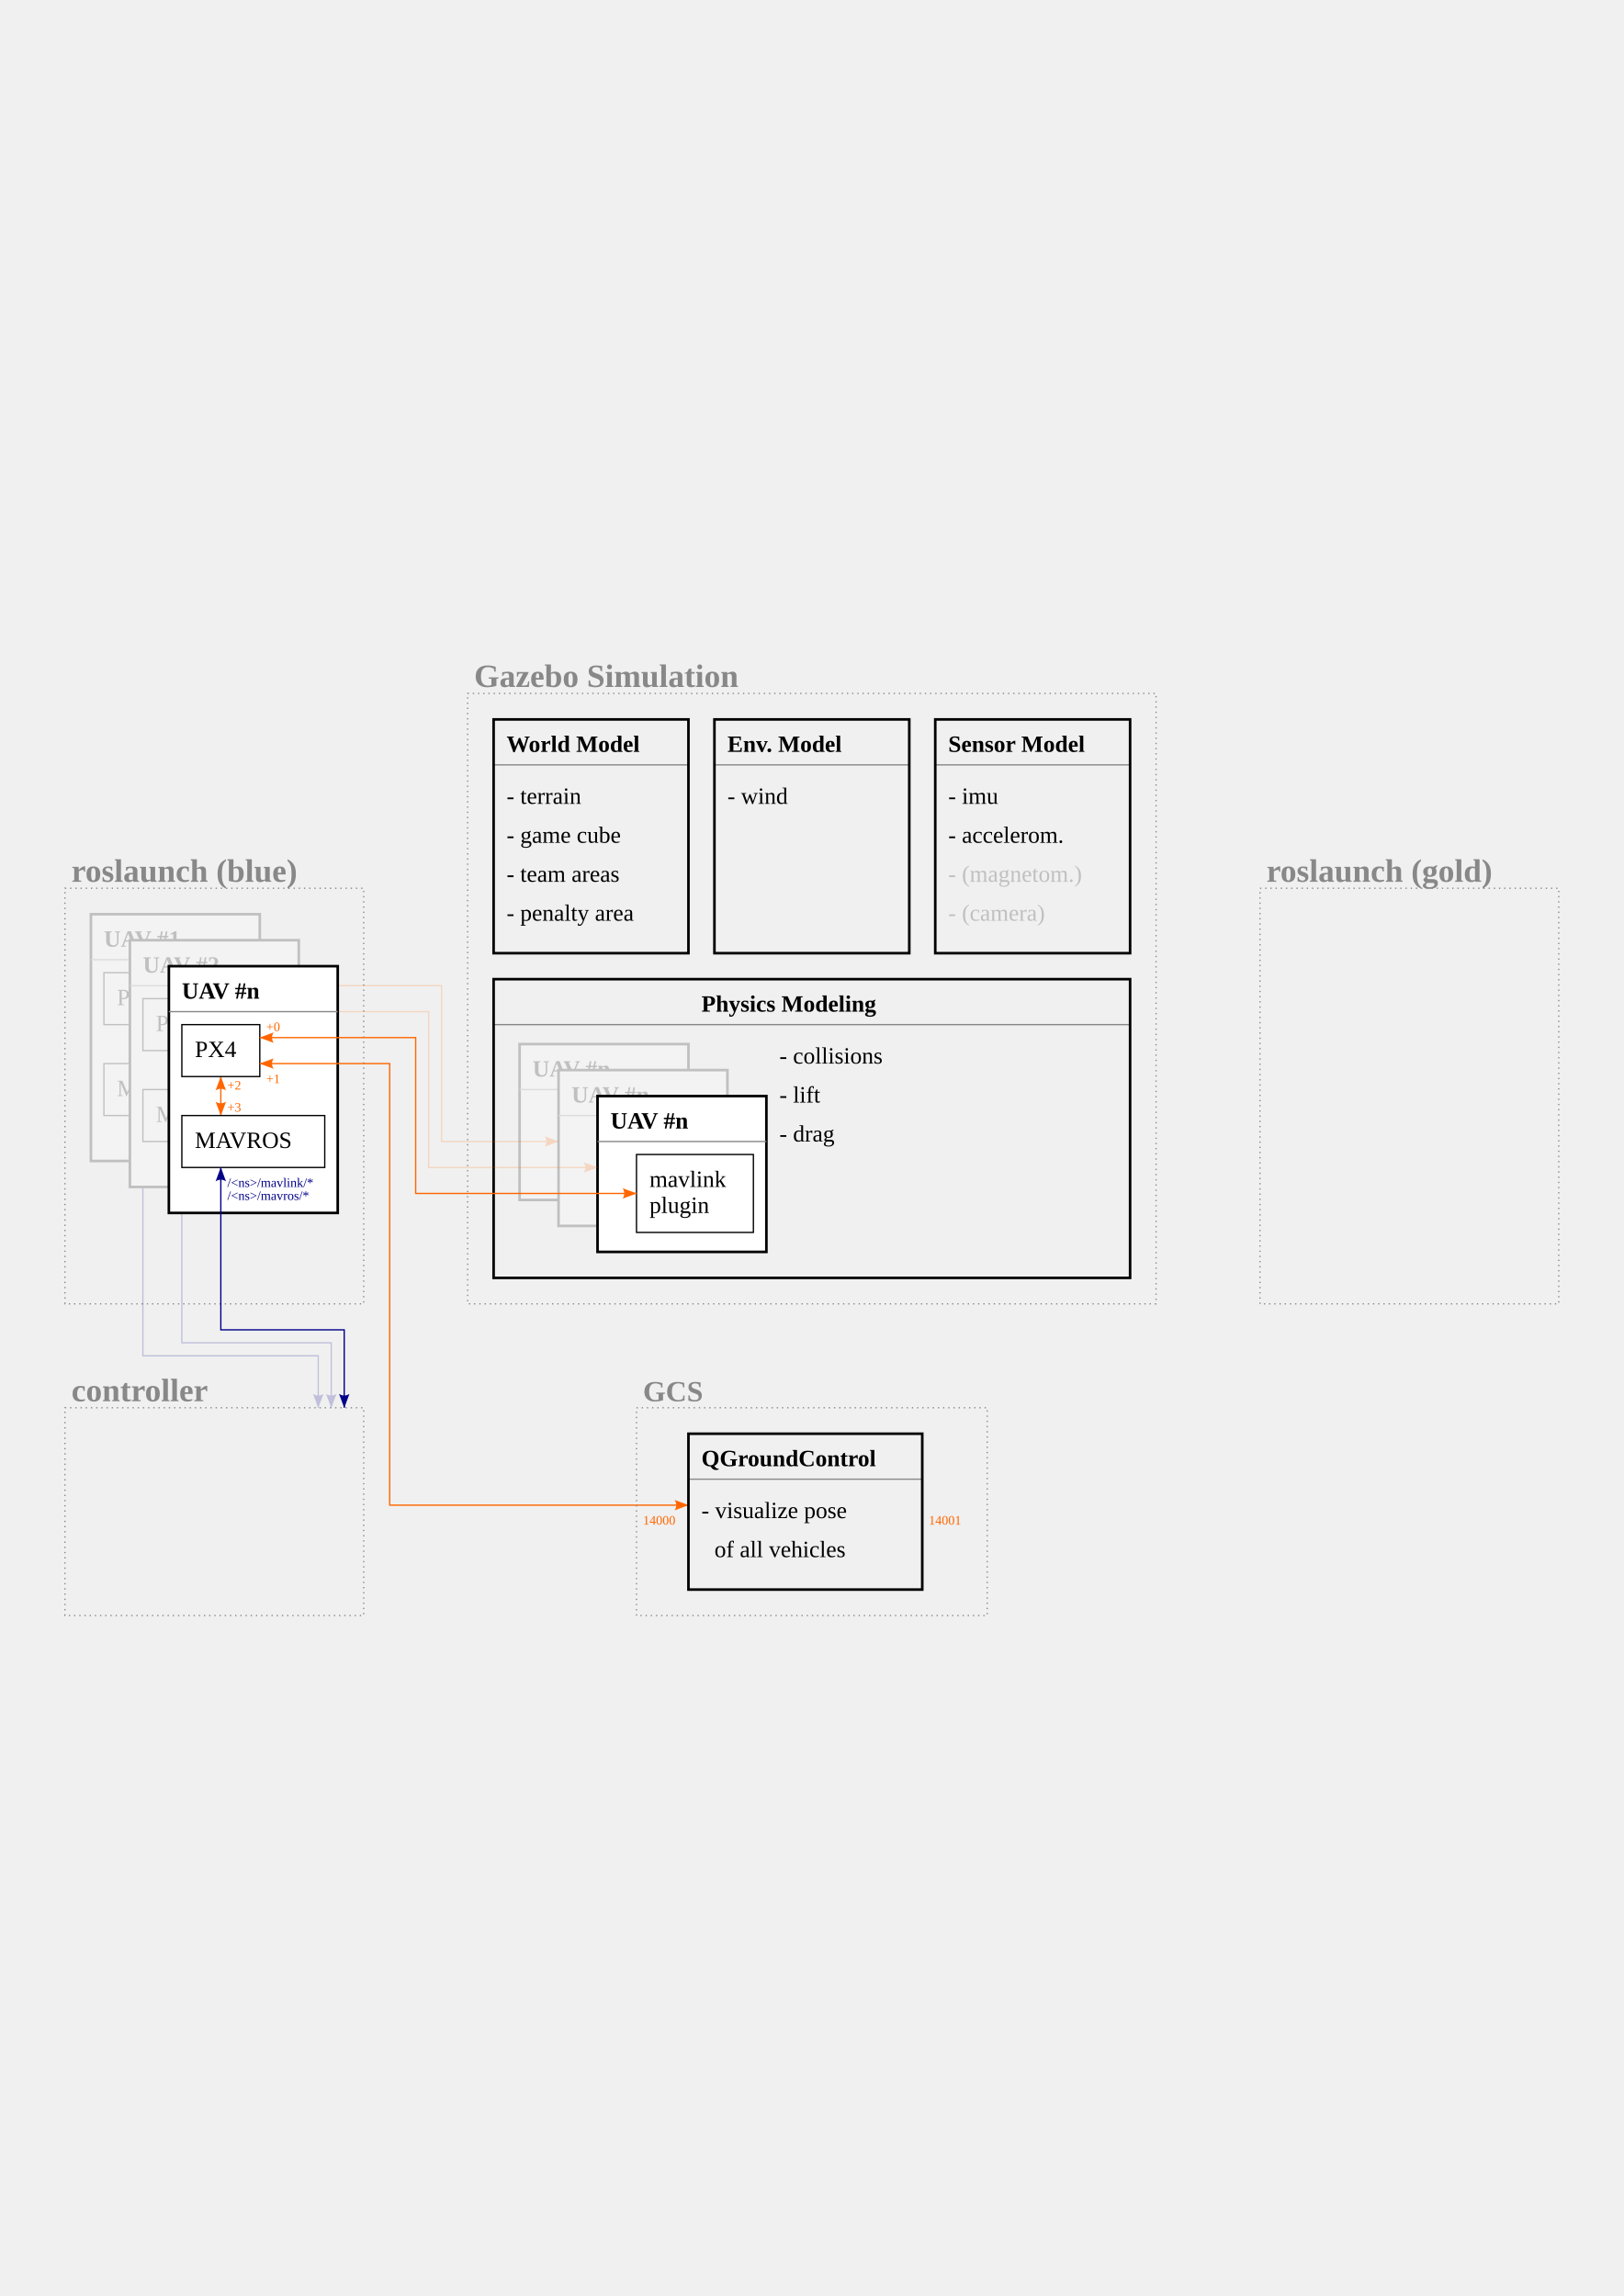
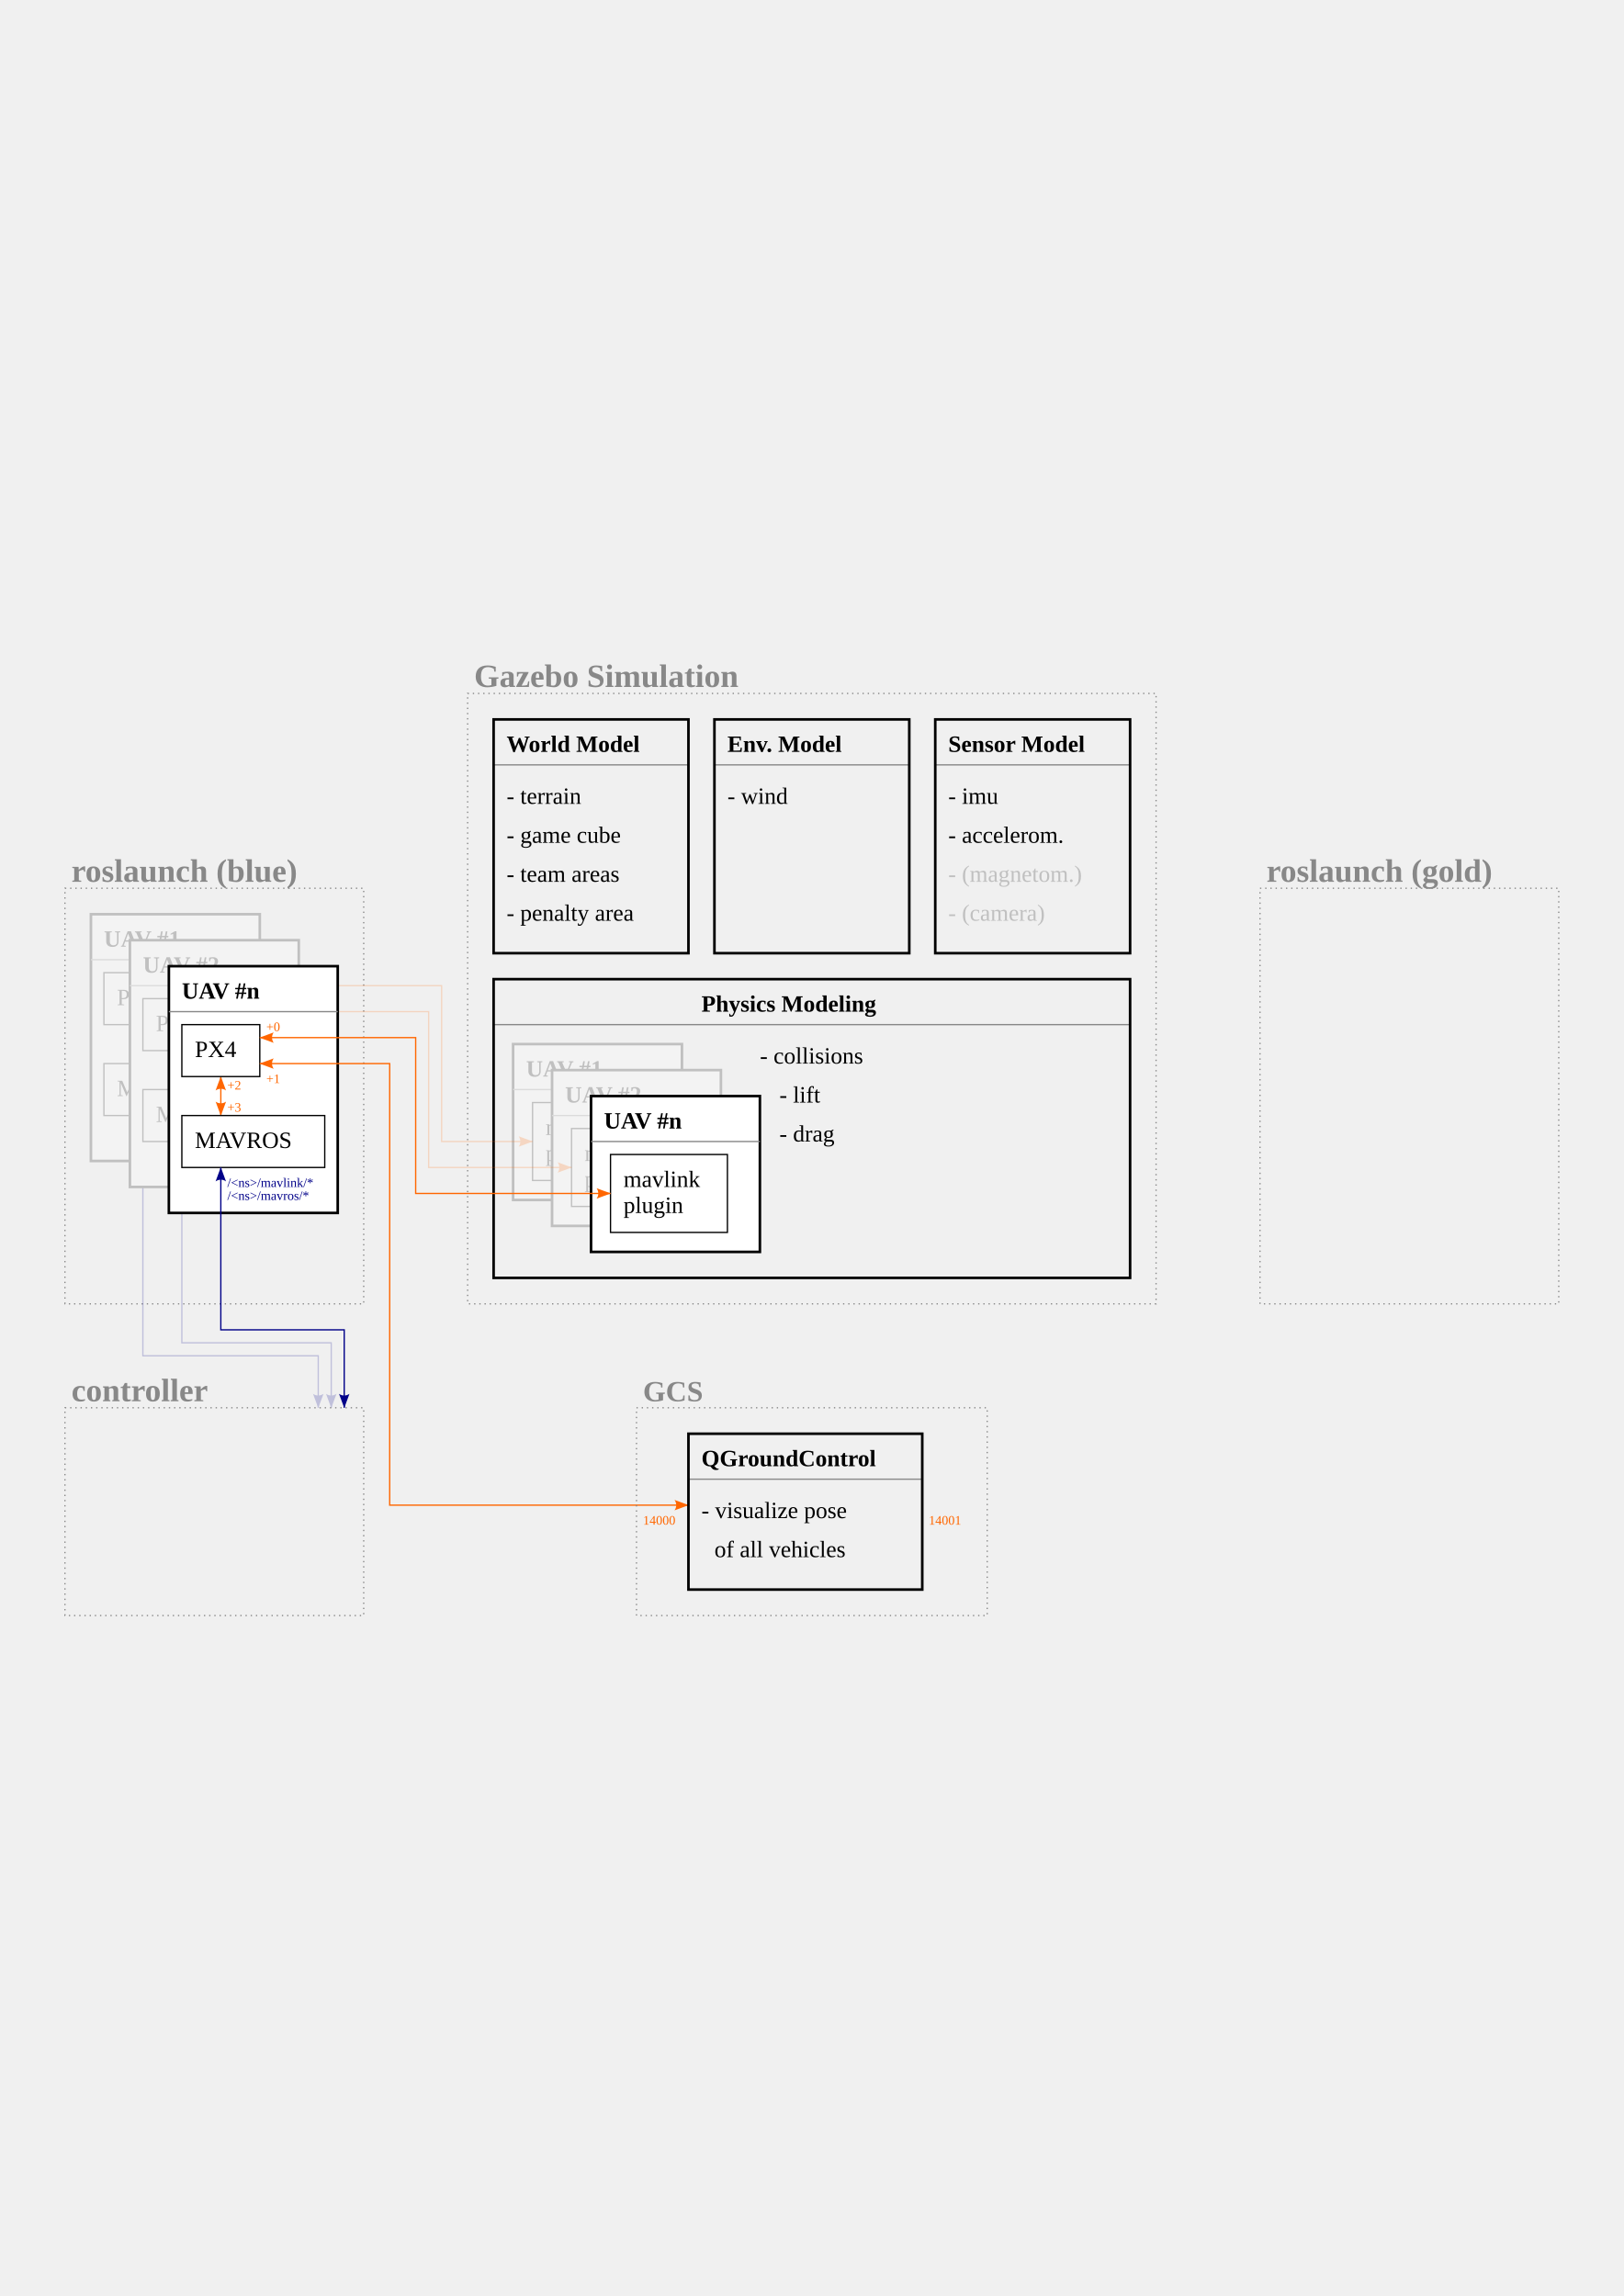
<svg xmlns="http://www.w3.org/2000/svg" height="297mm" style="background:#fff" version="1.1" viewBox="0 0 1250 800" width="210mm">
  <defs>
    <marker id="MavlinkArrowEnd" orient="auto" overflow="visible" refX="0.0" refY="0.0">
      <path d="m8.719 4.034l-10.926-4.018 10.926-4.018c-1.746 2.372-1.736 5.617 0 8.035z" fill="#f60" fill-rule="evenodd" stroke="#f60" stroke-linejoin="round" stroke-width="0" transform="rotate(180) translate(2)" />
    </marker>
    <marker id="MavlinkArrowStart" orient="auto" overflow="visible" refX="0.0" refY="0.0">
      <path d="m8.719 4.034l-10.926-4.018 10.926-4.018c-1.746 2.372-1.736 5.617 0 8.035z" fill="#f60" fill-rule="evenodd" stroke="#f60" stroke-linejoin="round" stroke-width="0" transform="translate(2)" />
    </marker>
    <marker id="RosArrowEnd" orient="auto" overflow="visible" refX="0.0" refY="0.0">
      <path d="m8.719 4.034l-10.926-4.018 10.926-4.018c-1.746 2.372-1.736 5.617 0 8.035z" fill="#008" fill-rule="evenodd" stroke="#008" stroke-linejoin="round" stroke-width="0" transform="rotate(180) translate(2)" />
    </marker>
    <marker id="RosArrowStart" orient="auto" overflow="visible" refX="0.0" refY="0.0">
      <path d="m8.719 4.034l-10.926-4.018 10.926-4.018c-1.746 2.372-1.736 5.617 0 8.035z" fill="#008" fill-rule="evenodd" stroke="#008" stroke-linejoin="round" stroke-width="0" transform="translate(2)" />
    </marker>
  </defs>
  <g id="gazebo" transform="translate(360 50)">
    <rect id="gazebo_box" fill="none" height="470" stroke="#888" stroke-dasharray="1, 3" style="image-rendering:auto" width="530" />
    <text id="gazebo_box_title">
      <tspan fill="#888" font-size="25px" font-weight="bold" x="5" y="-5">Gazebo Simulation</tspan>
    </text>
    <g transform="translate(20 20)">
      <g id="gazebo_world_model">
        <line stroke="#888" x2="150" y1="35" y2="35" />
        <rect fill="none" height="180" stroke="#000" stroke-width="2" width="150" />
        <g transform="translate(10)">
          <text>
            <tspan font-size="18px" font-weight="bold" y="25">World Model</tspan>
          </text>
          <text>
            <tspan font-size="18px" y="65">- terrain</tspan>
          </text>
          <text>
            <tspan font-size="18px" y="95">- game cube</tspan>
          </text>
          <text>
            <tspan font-size="18px" y="125">- team areas</tspan>
          </text>
          <text>
            <tspan font-size="18px" y="155">- penalty area</tspan>
          </text>
        </g>
      </g>
      <g id="gazebo_environment_model" transform="translate(170)">
        <line stroke="#888" x2="150" y1="35" y2="35" />
        <rect fill="none" height="180" stroke="#000" stroke-width="2" width="150" />
        <g transform="translate(10)">
          <text>
            <tspan font-size="18px" font-weight="bold" y="25">Env. Model</tspan>
          </text>
          <text>
            <tspan font-size="18px" y="65">- wind</tspan>
          </text>
        </g>
      </g>
      <g id="gazebo_sensor_model" transform="translate(340)">
        <line stroke="#888" x2="150" y1="35" y2="35" />
        <rect fill="none" height="180" stroke="#000" stroke-width="2" width="150" />
        <g transform="translate(10)">
          <text>
            <tspan font-size="18px" font-weight="bold" y="25">Sensor Model</tspan>
          </text>
          <text>
            <tspan font-size="18px" y="65">- imu</tspan>
          </text>
          <text>
            <tspan font-size="18px" y="95">- accelerom.</tspan>
          </text>
          <text opacity=".2">
            <tspan font-size="18px" y="125">- (magnetom.)</tspan>
          </text>
          <text opacity=".2">
            <tspan font-size="18px" y="155">- (camera)</tspan>
          </text>
        </g>
      </g>
      <g id="gazebo_physic_model" transform="translate(0 200)">
        <line stroke="#888" x2="490" y1="35" y2="35" />
        <rect fill="none" height="230" stroke="#000" stroke-width="2" width="490" />
        <g transform="translate(10)">
          <text>
            <tspan font-size="18px" font-weight="bold" x="150" y="25">Physics Modeling</tspan>
          </text>
        </g>
-         <g transform="translate(220)">
+         <g transform="translate(205)">
          <text>
            <tspan font-size="18px" y="65">- collisions</tspan>
          </text>
          <text>
-             <tspan font-size="18px" y="95">- lift</tspan>
-           </text>
-           <text>
-             <tspan font-size="18px" y="125">- drag</tspan>
+             <tspan font-size="18px" x="15" y="95">- lift</tspan>
+           </text>
+           <text>
+             <tspan font-size="18px" x="15" y="125">- drag</tspan>
          </text>
        </g>
        <g opacity=".2">
-           <g transform="translate(20 50)">
+           <g transform="translate(15 50)">
            <rect fill="#fff" height="120" stroke="#000" stroke-width="2" width="130" />
            <line stroke="#888" x2="130" y1="35" y2="35" />
            <g transform="translate(10)">
              <text>
-                 <tspan font-size="18px" font-weight="bold" y="25">UAV #n</tspan>
+                 <tspan font-size="18px" font-weight="bold" y="25">UAV #1</tspan>
              </text>
              <g transform="translate(0 45)">
-                 <rect fill="none" height="60" stroke="#000" width="90" x="20" />
+                 <rect fill="none" height="60" stroke="#000" width="90" x="5" />
                <text>
-                   <tspan font-size="18px" x="30" y="25">mavlink</tspan>
+                   <tspan font-size="18px" x="15" y="25">mavlink</tspan>
                </text>
                <text>
-                   <tspan font-size="18px" x="30" y="45">plugin</tspan>
+                   <tspan font-size="18px" x="15" y="45">plugin</tspan>
                </text>
              </g>
            </g>
          </g>
-           <g transform="translate(50 70)">
+           <g transform="translate(45 70)">
            <rect fill="#fff" height="120" stroke="#000" stroke-width="2" width="130" />
            <line stroke="#888" x2="130" y1="35" y2="35" />
            <g transform="translate(10)">
              <text>
-                 <tspan font-size="18px" font-weight="bold" y="25">UAV #n</tspan>
+                 <tspan font-size="18px" font-weight="bold" y="25">UAV #2</tspan>
              </text>
              <g transform="translate(0 45)">
-                 <rect fill="none" height="60" stroke="#000" width="90" x="20" />
+                 <rect fill="none" height="60" stroke="#000" width="90" x="5" />
                <text>
-                   <tspan font-size="18px" x="30" y="25">mavlink</tspan>
+                   <tspan font-size="18px" x="15" y="25">mavlink</tspan>
                </text>
                <text>
-                   <tspan font-size="18px" x="30" y="45">plugin</tspan>
+                   <tspan font-size="18px" x="15" y="45">plugin</tspan>
                </text>
              </g>
            </g>
          </g>
        </g>
-         <g id="gazebo_blue_uavN" transform="translate(80 90)">
+         <g id="gazebo_blue_uavN" transform="translate(75 90)">
          <rect fill="#fff" height="120" stroke="#000" stroke-width="2" width="130" />
          <line stroke="#888" x2="130" y1="35" y2="35" />
          <g transform="translate(10)">
            <text>
              <tspan font-size="18px" font-weight="bold" y="25">UAV #n</tspan>
            </text>
            <g transform="translate(0 45)">
-               <rect fill="none" height="60" stroke="#000" width="90" x="20" />
+               <rect fill="none" height="60" stroke="#000" width="90" x="5" />
              <text>
-                 <tspan font-size="18px" x="30" y="25">mavlink</tspan>
+                 <tspan font-size="18px" x="15" y="25">mavlink</tspan>
              </text>
              <text>
-                 <tspan font-size="18px" x="30" y="45">plugin</tspan>
+                 <tspan font-size="18px" x="15" y="45">plugin</tspan>
              </text>
            </g>
          </g>
        </g>
      </g>
    </g>
  </g>
  <g id="roslaunch_blue" transform="translate(50 200)">
    <rect id="roslaunch_blue_box" fill="none" height="320" stroke="#888" stroke-dasharray="1, 3" style="image-rendering:auto" width="230" />
    <text id="roslaunch_blue_box_title">
      <tspan fill="#888" font-size="25px" font-weight="bold" x="5" y="-5">roslaunch (blue)</tspan>
    </text>
    <g opacity=".2">
      <g transform="translate(20 20)">
        <rect fill="#fff" height="190" stroke="#000" stroke-width="2" width="130" />
        <line stroke="#888" x2="130" y1="35" y2="35" />
        <g transform="translate(10)">
          <text>
            <tspan font-size="18px" font-weight="bold" y="25">UAV #1</tspan>
          </text>
          <g transform="translate(0 45)">
            <rect fill="none" height="40" stroke="#000" width="60" />
            <text>
              <tspan font-size="18px" x="10" y="25">PX4</tspan>
            </text>
            <g transform="translate(60 10)">
-               <path d="m0 0h200v120h90" fill="none" marker-end="url(#MavlinkArrowEnd)" marker-start="url(#MavlinkArrowStart)" stroke="#f60" />
+               <path d="m0 0h200v120h70" fill="none" marker-end="url(#MavlinkArrowEnd)" marker-start="url(#MavlinkArrowStart)" stroke="#f60" />
            </g>
          </g>
          <g transform="translate(0 115)">
            <rect fill="none" height="40" stroke="#000" width="110" />
            <text>
              <tspan font-size="18px" x="10" y="25">MAVROS</tspan>
            </text>
            <g transform="translate(30 40)">
              <path d="m0 0v185h135v40" fill="none" marker-end="url(#RosArrowEnd)" marker-start="url(#RosArrowStart)" stroke="#008" />
            </g>
          </g>
        </g>
      </g>
      <g transform="translate(50 40)">
        <rect fill="#fff" height="190" stroke="#000" stroke-width="2" width="130" />
        <line stroke="#888" x2="130" y1="35" y2="35" />
        <g transform="translate(10)">
          <text>
            <tspan font-size="18px" font-weight="bold" y="25">UAV #2</tspan>
          </text>
          <g transform="translate(0 45)">
            <rect fill="none" height="40" stroke="#000" width="60" />
            <text>
              <tspan font-size="18px" x="10" y="25">PX4</tspan>
            </text>
            <g transform="translate(60 10)">
-               <path d="m0 0h160v120h130" fill="none" marker-end="url(#MavlinkArrowEnd)" marker-start="url(#MavlinkArrowStart)" stroke="#f60" />
+               <path d="m0 0h160v120h110" fill="none" marker-end="url(#MavlinkArrowEnd)" marker-start="url(#MavlinkArrowStart)" stroke="#f60" />
            </g>
          </g>
          <g transform="translate(0 115)">
            <rect fill="none" height="40" stroke="#000" width="110" />
            <text>
              <tspan font-size="18px" x="10" y="25">MAVROS</tspan>
            </text>
            <g transform="translate(30 40)">
              <path d="m0 0v155h115v50" fill="none" marker-end="url(#RosArrowEnd)" marker-start="url(#RosArrowStart)" stroke="#008" />
            </g>
          </g>
        </g>
      </g>
    </g>
    <g id="roslaunch_blue_uavN" transform="translate(80 60)">
      <rect fill="#fff" height="190" stroke="#000" stroke-width="2" width="130" />
      <line stroke="#888" x2="130" y1="35" y2="35" />
      <g transform="translate(10)">
        <text>
          <tspan font-size="18px" font-weight="bold" y="25">UAV #n</tspan>
        </text>
        <g transform="translate(30 85)">
          <line marker-end="url(#MavlinkArrowEnd)" marker-start="url(#MavlinkArrowStart)" stroke="#f60" y2="30" />
          <text>
            <tspan fill="#f60" font-size="10px" x="5" y="10">+2</tspan>
          </text>
          <text>
            <tspan fill="#f60" font-size="10px" x="5" y="27">+3</tspan>
          </text>
        </g>
        <g transform="translate(0 45)">
          <rect fill="none" height="40" stroke="#000" width="60" />
          <text>
            <tspan font-size="18px" x="10" y="25">PX4</tspan>
          </text>
          <g transform="translate(60 10)">
-             <path d="m0 0h120v120h170" fill="none" marker-end="url(#MavlinkArrowEnd)" marker-start="url(#MavlinkArrowStart)" stroke="#f60" />
+             <path d="m0 0h120v120h150" fill="none" marker-end="url(#MavlinkArrowEnd)" marker-start="url(#MavlinkArrowStart)" stroke="#f60" />
            <text>
              <tspan fill="#f60" font-size="10px" x="5" y="-5">+0</tspan>
            </text>
          </g>
          <g transform="translate(60 30)">
            <path d="m0 0h100v340h230" fill="none" marker-end="url(#MavlinkArrowEnd)" marker-start="url(#MavlinkArrowStart)" stroke="#f60" />
            <text>
              <tspan fill="#f60" font-size="10px" x="5" y="15">+1</tspan>
            </text>
            <text>
              <tspan fill="#f60" font-size="10px" x="295" y="355">14000</tspan>
            </text>
            <text>
              <tspan fill="#f60" font-size="10px" x="515" y="355">14001</tspan>
            </text>
          </g>
        </g>
        <g transform="translate(0 115)">
          <rect fill="none" height="40" stroke="#000" width="110" />
          <text>
            <tspan font-size="18px" x="10" y="25">MAVROS</tspan>
          </text>
          <g transform="translate(30 40)">
            <path d="m0 0v125h95v60" fill="none" marker-end="url(#RosArrowEnd)" marker-start="url(#RosArrowStart)" stroke="#008" />
            <text>
              <tspan fill="#008" font-size="10px" x="5" y="15">/&lt;ns&gt;/mavlink/*</tspan>
            </text>
            <text>
              <tspan fill="#008" font-size="10px" x="5" y="25">/&lt;ns&gt;/mavros/*</tspan>
            </text>
          </g>
        </g>
      </g>
    </g>
  </g>
  <g id="roslaunch_gold" transform="translate(970 200)">
    <rect fill="none" height="320" stroke="#888" stroke-dasharray="1, 3" style="image-rendering:auto" width="230" />
    <text>
      <tspan fill="#888" font-size="25px" font-weight="bold" x="5" y="-5">roslaunch (gold)</tspan>
    </text>
  </g>
  <g id="controller_blue" transform="translate(50 600)">
    <rect fill="none" height="160" stroke="#888" stroke-dasharray="1, 3" style="image-rendering:auto" width="230" />
    <text>
      <tspan fill="#888" font-size="25px" font-weight="bold" x="5" y="-5">controller</tspan>
    </text>
  </g>
  <g id="groundcontrol" transform="translate(490 600)">
    <rect fill="none" height="160" stroke="#888" stroke-dasharray="1, 3" style="image-rendering:auto" width="270" />
    <text>
      <tspan fill="#888" font-size="22.5px" font-weight="bold" x="5" y="-5">GCS</tspan>
    </text>
    <g id="groundcontrolstation" transform="translate(40 20)">
      <line stroke="#888" x2="180" y1="35" y2="35" />
      <rect fill="none" height="120" stroke="#000" stroke-width="2" width="180" />
      <g transform="translate(10)">
        <text>
          <tspan font-size="18px" font-weight="bold" y="25">QGroundControl</tspan>
        </text>
        <text>
          <tspan font-size="18px" y="65">- visualize pose</tspan>
        </text>
        <text>
          <tspan font-size="18px" x="10" y="95">of all vehicles</tspan>
        </text>
      </g>
    </g>
  </g>
</svg>
